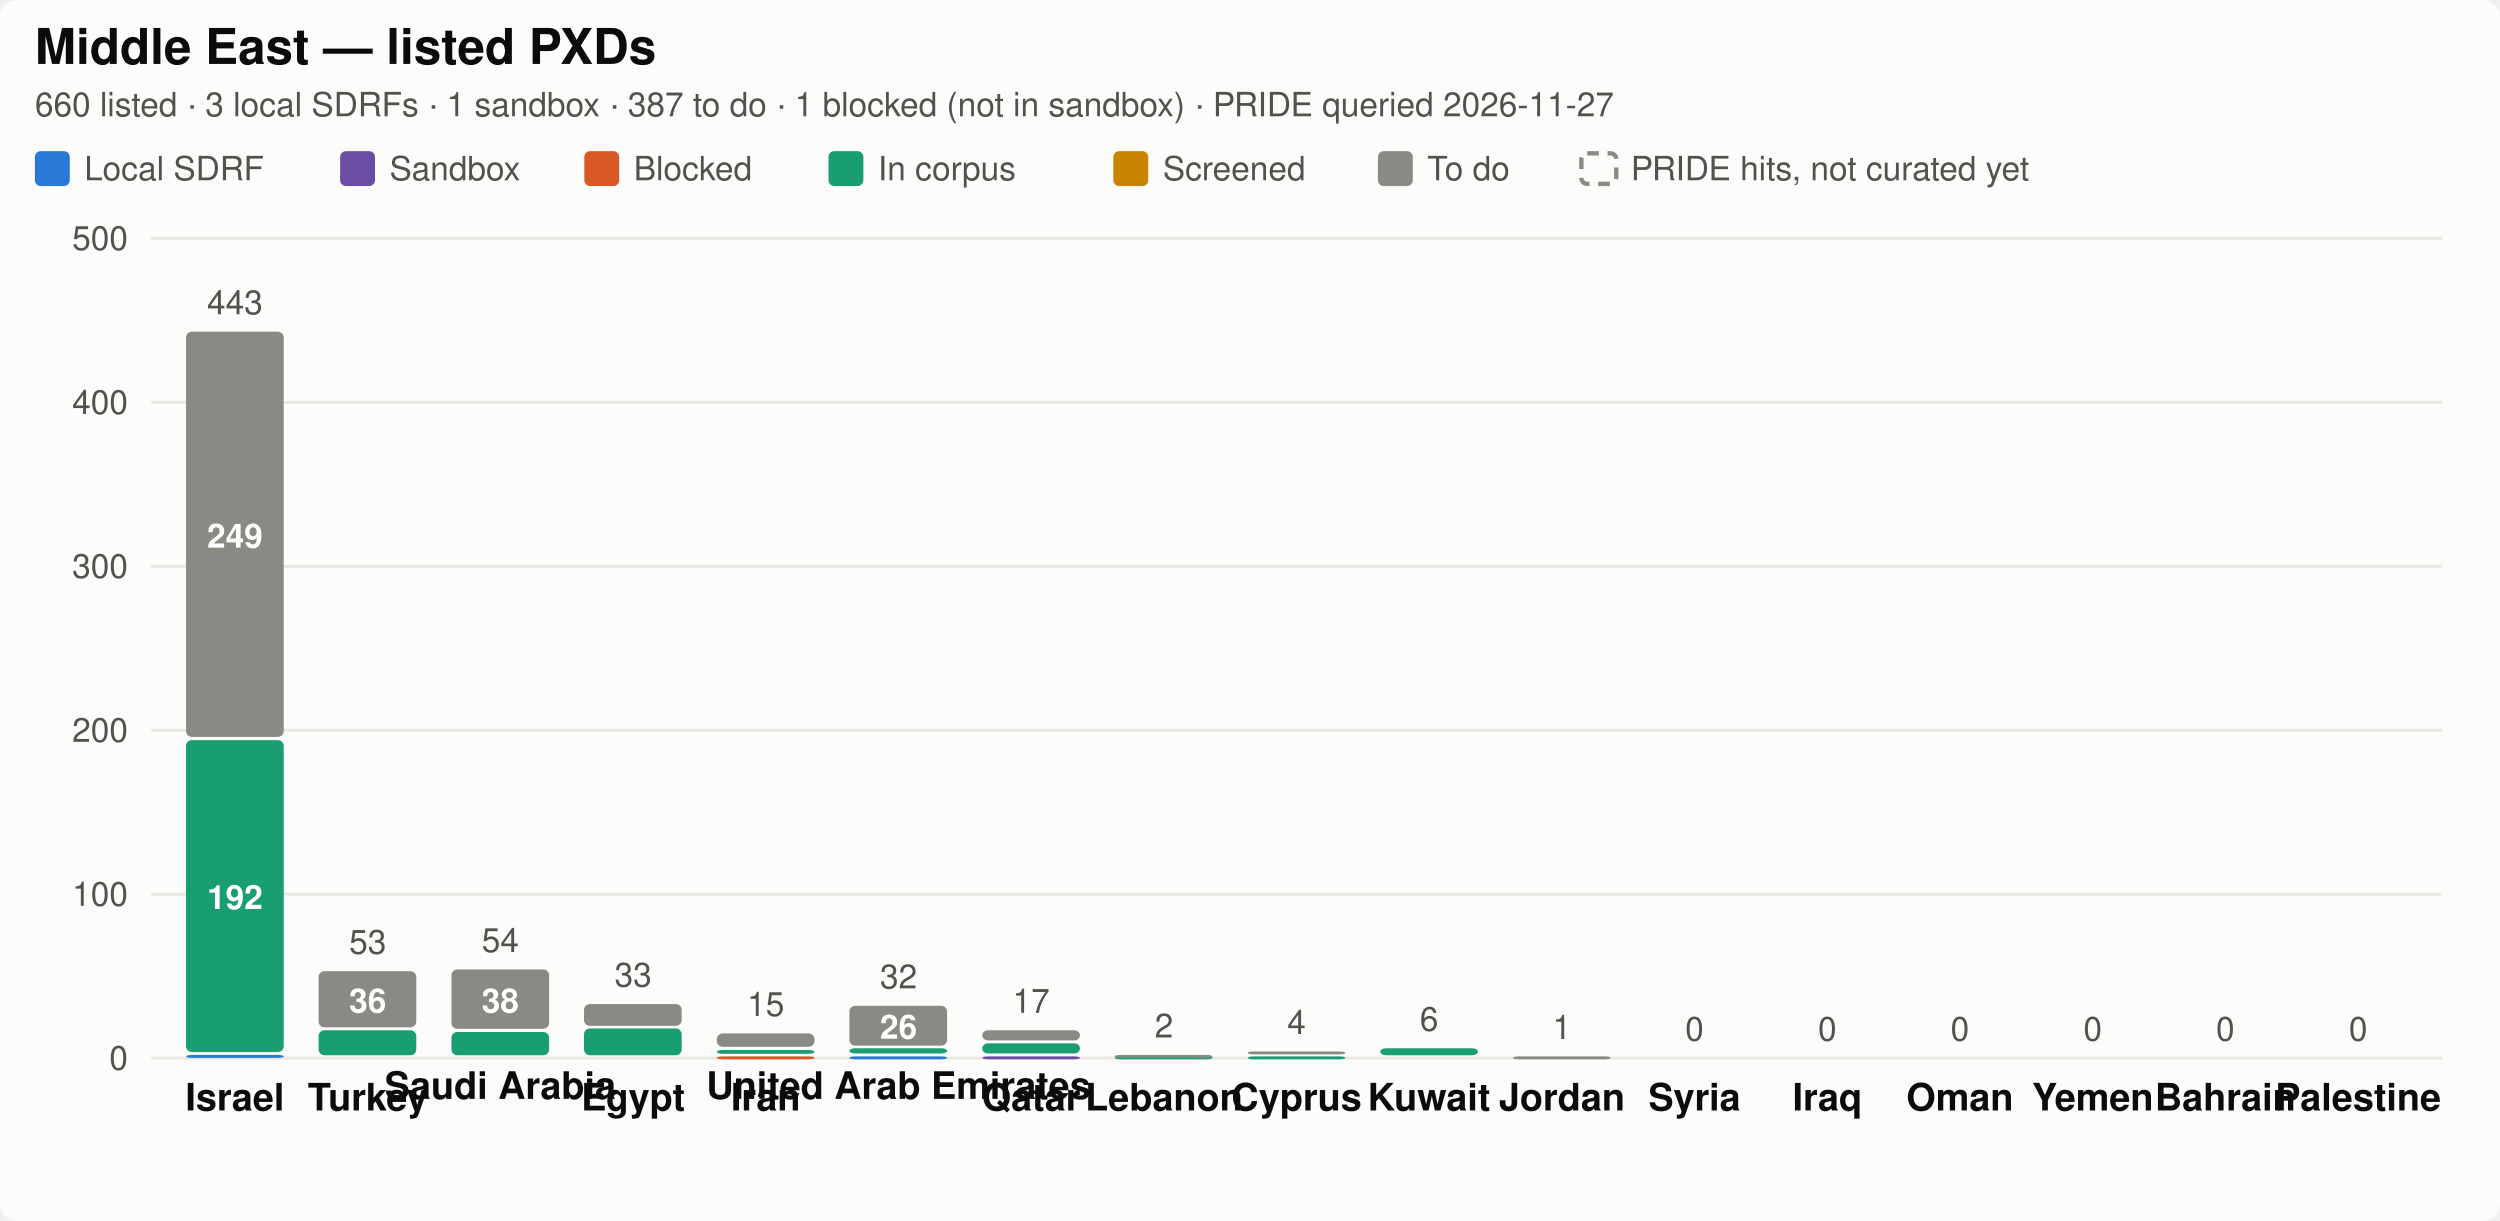
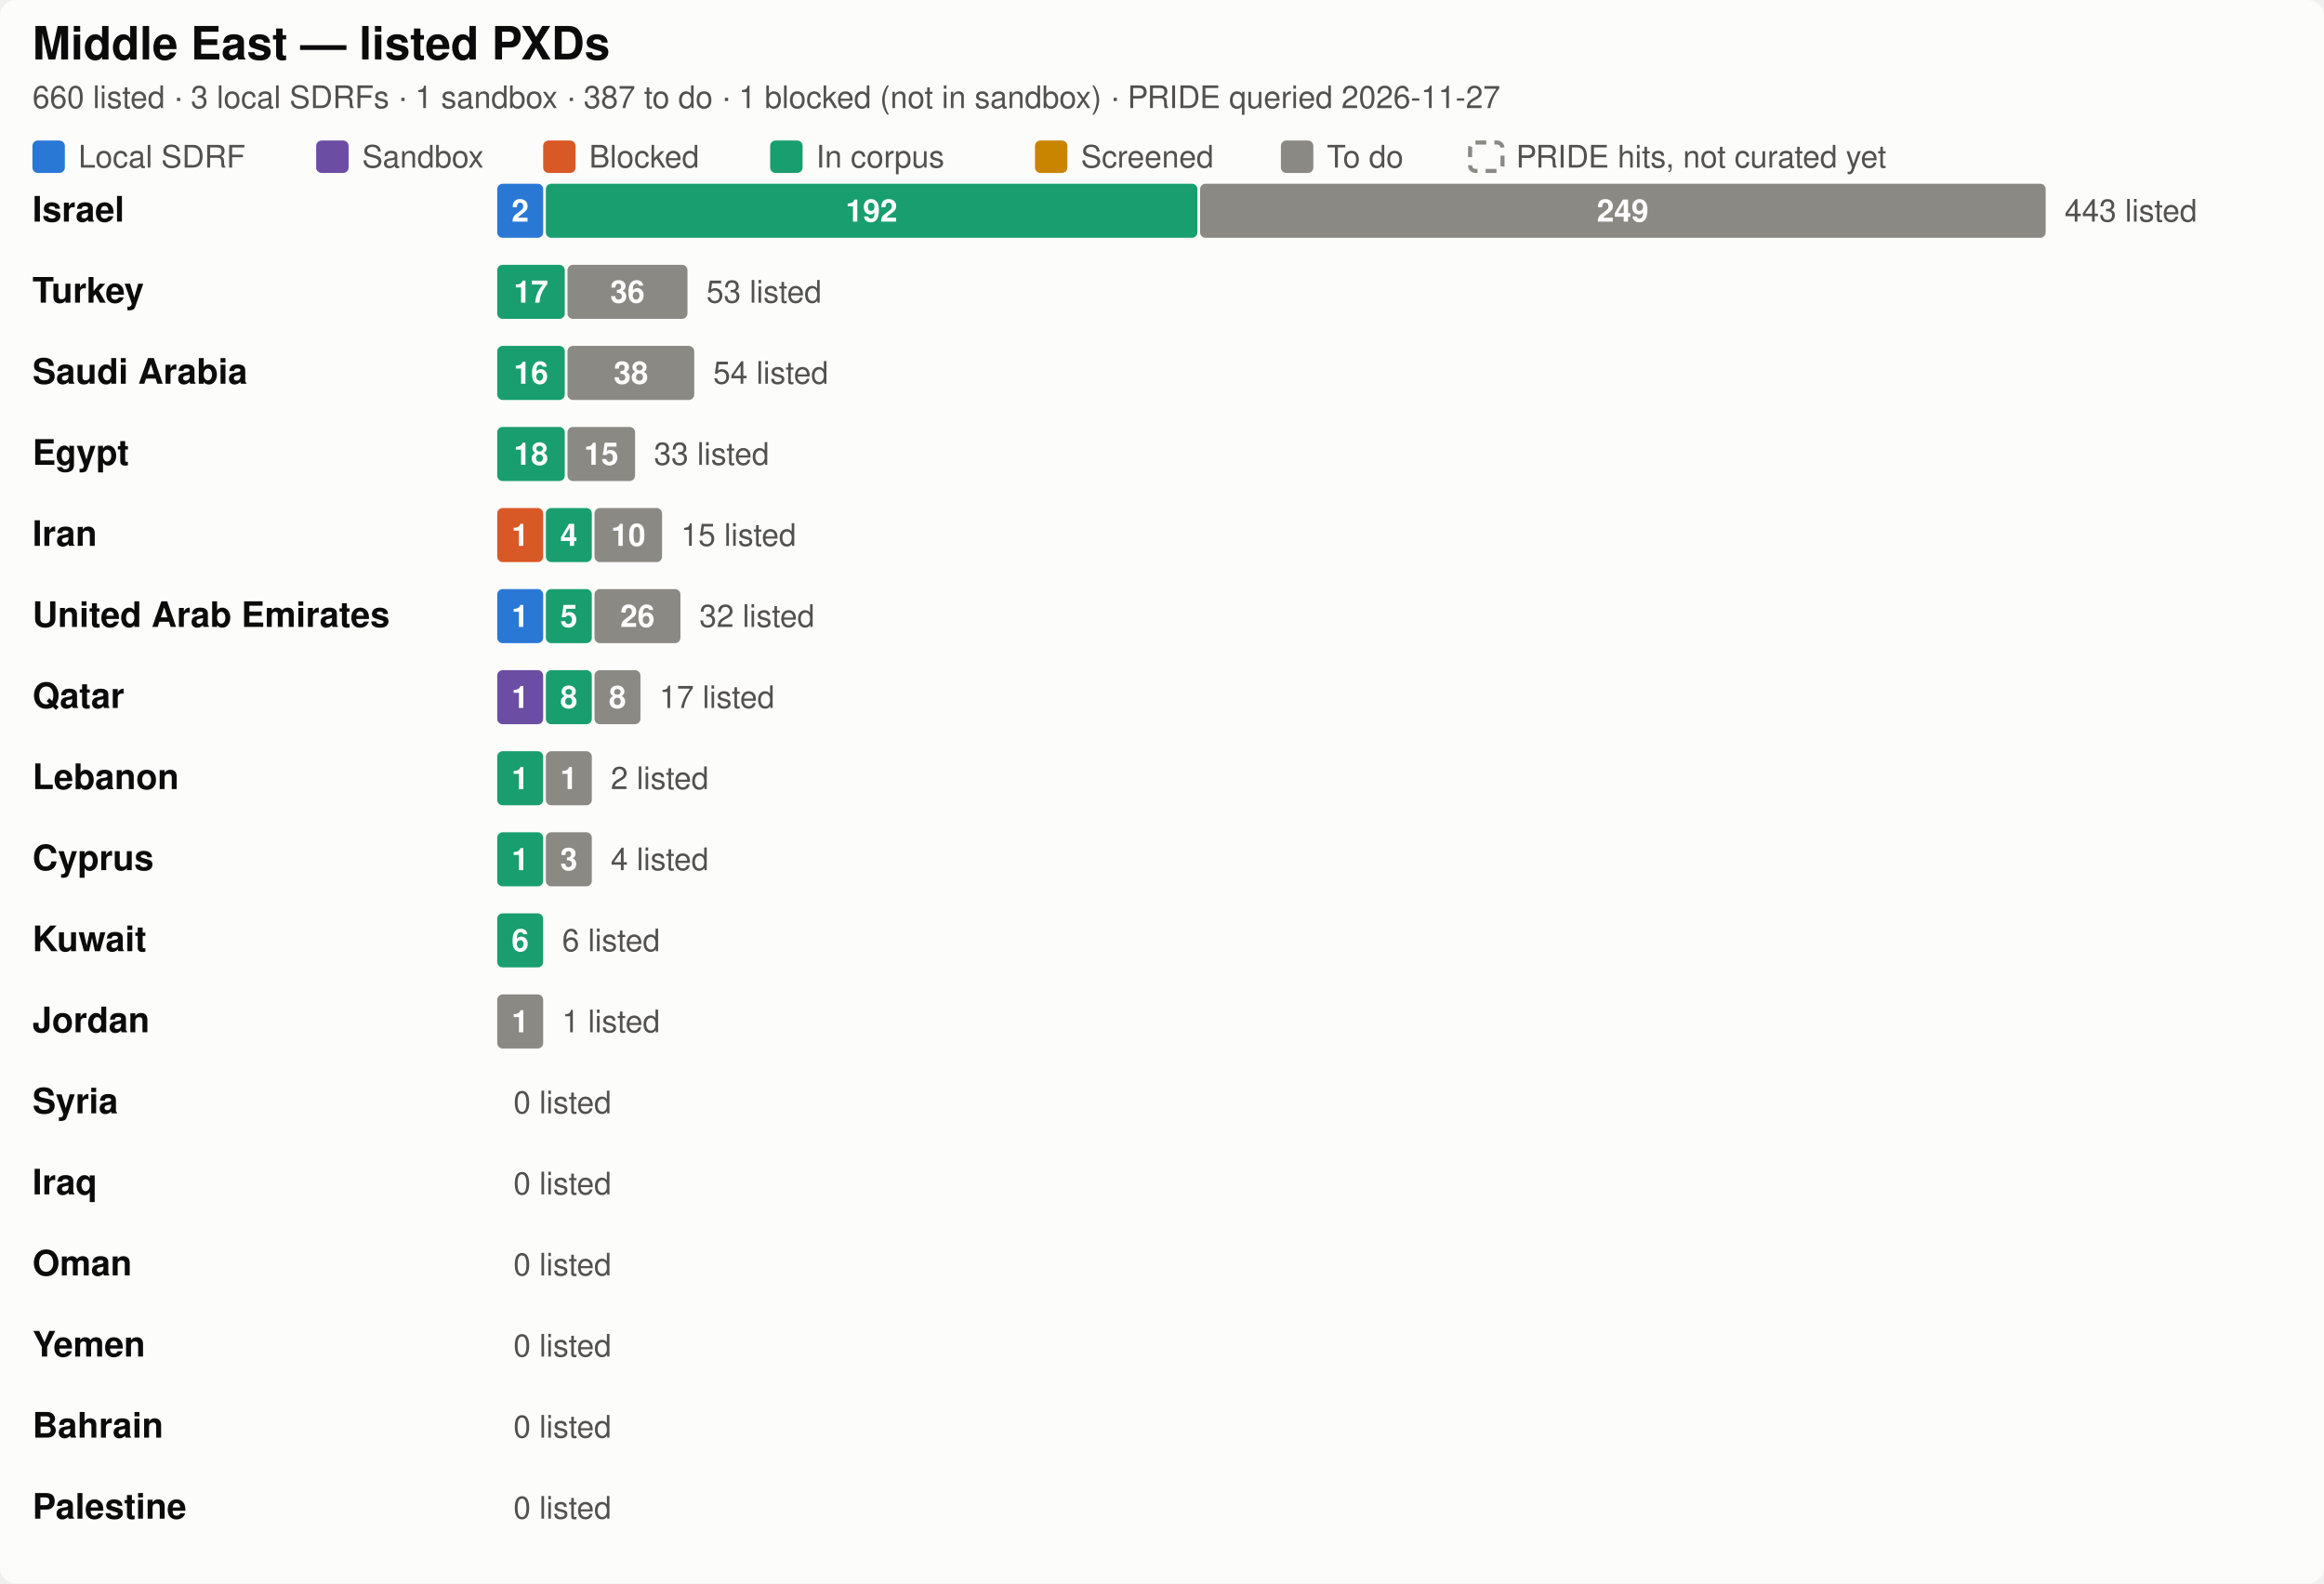
- <svg xmlns="http://www.w3.org/2000/svg" width="860" height="420" viewBox="0 0 860 420" role="img" aria-label="Middle East SDRF progress by country">
+ <svg xmlns="http://www.w3.org/2000/svg" width="860" height="586.0" viewBox="0 0 860 586.0" role="img" aria-label="Middle East SDRF progress by country">
  <style>
  .bg { fill: #fcfcfb; }
  .title { fill: #0b0b0b; font-size: 17px; font-weight: 600; }
  .city { fill: #0b0b0b; font-size: 13px; font-weight: 600; }
  .sub, .legend, .total, .axis { fill: #52514e; font-size: 11.5px; }
  .seg { font-size: 11.5px; font-weight: 600; fill: #ffffff; font-variant-numeric: tabular-nums; }
  .uncurated { fill: none; stroke: #8a8983; stroke-width: 1.5; stroke-dasharray: 4 3; }
  .grid { stroke: #e8e7e2; stroke-width: 1; }
  text { font-family: -apple-system, "Segoe UI", Helvetica, Arial, sans-serif; }
  .c-annotated { fill: #2a78d6; }
  .c-sandbox { fill: #6b4ea3; }
  .c-blocked { fill: #d95926; }
  .c-in_corpus { fill: #199e70; }
  .c-screened { fill: #c98500; }
  .c-todo { fill: #8a8983; }

  @media (prefers-color-scheme: dark) {
    .bg { fill: #1a1a19; }
    .title, .city { fill: #ffffff; }
    .sub, .legend, .total, .axis { fill: #c3c2b7; }
    .uncurated { stroke: #8f8e86; }
    .grid { stroke: #3a3a37; }
    .c-annotated { fill: #3987e5; }
    .c-sandbox { fill: #7d5fb5; }
    .c-blocked { fill: #d95926; }
    .c-in_corpus { fill: #199e70; }
    .c-screened { fill: #c98500; }
    .c-todo { fill: #6b6a65; }
  }
</style>
-   <rect class="bg" width="860" height="420" rx="6" />
+   <rect class="bg" width="860" height="586.0" rx="6" />
  <text class="title" x="12" y="22">Middle East — listed PXDs</text>
  <text class="sub" x="12" y="40">660 listed · 3 local SDRFs · 1 sandbox · 387 to do · 1 blocked (not in sandbox) · PRIDE queried 2026-11-27</text>
  <rect class="c-annotated" fill="#2a78d6" x="12.0" y="52.0" width="12" height="12" rx="2" />
  <text class="legend" x="29.0" y="62.0">Local SDRF</text>
  <rect class="c-sandbox" fill="#6b4ea3" x="117.0" y="52.0" width="12" height="12" rx="2" />
  <text class="legend" x="134.0" y="62.0">Sandbox</text>
  <rect class="c-blocked" fill="#d95926" x="201.0" y="52.0" width="12" height="12" rx="2" />
  <text class="legend" x="218.0" y="62.0">Blocked</text>
  <rect class="c-in_corpus" fill="#199e70" x="285.0" y="52.0" width="12" height="12" rx="2" />
  <text class="legend" x="302.0" y="62.0">In corpus</text>
  <rect class="c-screened" fill="#c98500" x="383.0" y="52.0" width="12" height="12" rx="2" />
  <text class="legend" x="400.0" y="62.0">Screened</text>
  <rect class="c-todo" fill="#8a8983" x="474.0" y="52.0" width="12" height="12" rx="2" />
  <text class="legend" x="491.0" y="62.0">To do</text>
  <rect class="uncurated" fill="none" stroke="#8a8983" x="544.0" y="52.75" width="12" height="10.5" rx="2" />
  <text class="legend" x="561.0" y="62.0">PRIDE hits, not curated yet</text>
-   <line class="grid" x1="52" y1="364.0" x2="840" y2="364.0" />
-   <text class="axis" x="44" y="368.0" text-anchor="end">0</text>
-   <line class="grid" x1="52" y1="307.6" x2="840" y2="307.6" />
-   <text class="axis" x="44" y="311.6" text-anchor="end">100</text>
-   <line class="grid" x1="52" y1="251.2" x2="840" y2="251.2" />
-   <text class="axis" x="44" y="255.2" text-anchor="end">200</text>
-   <line class="grid" x1="52" y1="194.8" x2="840" y2="194.8" />
-   <text class="axis" x="44" y="198.8" text-anchor="end">300</text>
-   <line class="grid" x1="52" y1="138.4" x2="840" y2="138.4" />
-   <text class="axis" x="44" y="142.4" text-anchor="end">400</text>
-   <line class="grid" x1="52" y1="82.0" x2="840" y2="82.0" />
-   <text class="axis" x="44" y="86.0" text-anchor="end">500</text>
-   <rect class="c-annotated" fill="#2a78d6" x="64.0" y="362.9" width="33.6" height="1.0" rx="2" />
-   <rect class="c-in_corpus" fill="#199e70" x="64.0" y="254.6" width="33.6" height="107.3" rx="2" />
-   <text class="seg" x="80.8" y="312.7" text-anchor="middle">192</text>
-   <rect class="c-todo" fill="#8a8983" x="64.0" y="114.1" width="33.6" height="139.4" rx="2" />
-   <text class="seg" x="80.8" y="188.4" text-anchor="middle">249</text>
-   <text class="total" x="80.8" y="108.1" text-anchor="middle">443</text>
-   <text class="city" x="80.8" y="382.0" text-anchor="middle">Israel</text>
-   <rect class="c-in_corpus" fill="#199e70" x="109.6" y="354.4" width="33.6" height="8.6" rx="2" />
-   <rect class="c-todo" fill="#8a8983" x="109.6" y="334.1" width="33.6" height="19.3" rx="2" />
-   <text class="seg" x="126.5" y="348.3" text-anchor="middle">36</text>
-   <text class="total" x="126.5" y="328.1" text-anchor="middle">53</text>
-   <text class="city" x="126.5" y="382.0" text-anchor="middle">Turkey</text>
-   <rect class="c-in_corpus" fill="#199e70" x="155.3" y="355.0" width="33.6" height="8.0" rx="2" />
-   <rect class="c-todo" fill="#8a8983" x="155.3" y="333.5" width="33.6" height="20.4" rx="2" />
-   <text class="seg" x="172.1" y="348.3" text-anchor="middle">38</text>
-   <text class="total" x="172.1" y="327.5" text-anchor="middle">54</text>
-   <text class="city" x="172.1" y="378.0" text-anchor="middle" font-size="10">Saudi Arabia</text>
-   <rect class="c-in_corpus" fill="#199e70" x="200.9" y="353.8" width="33.6" height="9.2" rx="2" />
-   <rect class="c-todo" fill="#8a8983" x="200.9" y="345.4" width="33.6" height="7.5" rx="2" />
-   <text class="total" x="217.8" y="339.4" text-anchor="middle">33</text>
-   <text class="city" x="217.8" y="382.0" text-anchor="middle">Egypt</text>
-   <rect class="c-blocked" fill="#d95926" x="246.6" y="363.4" width="33.6" height="1.0" rx="2" />
-   <rect class="c-in_corpus" fill="#199e70" x="246.6" y="361.2" width="33.6" height="1.3" rx="2" />
-   <rect class="c-todo" fill="#8a8983" x="246.6" y="355.5" width="33.6" height="4.6" rx="2" />
-   <text class="total" x="263.4" y="349.5" text-anchor="middle">15</text>
-   <text class="city" x="263.4" y="382.0" text-anchor="middle">Iran</text>
-   <rect class="c-annotated" fill="#2a78d6" x="292.2" y="363.4" width="33.6" height="1.0" rx="2" />
-   <rect class="c-in_corpus" fill="#199e70" x="292.2" y="360.6" width="33.6" height="1.8" rx="2" />
-   <rect class="c-todo" fill="#8a8983" x="292.2" y="346.0" width="33.6" height="13.7" rx="2" />
-   <text class="seg" x="309.1" y="357.3" text-anchor="middle">26</text>
-   <text class="total" x="309.1" y="340.0" text-anchor="middle">32</text>
-   <text class="city" x="309.1" y="378.0" text-anchor="middle" font-size="10">United Arab Emirates</text>
-   <rect class="c-sandbox" fill="#6b4ea3" x="337.9" y="363.4" width="33.6" height="1.0" rx="2" />
-   <rect class="c-in_corpus" fill="#199e70" x="337.9" y="358.9" width="33.6" height="3.5" rx="2" />
-   <rect class="c-todo" fill="#8a8983" x="337.9" y="354.4" width="33.6" height="3.5" rx="2" />
-   <text class="total" x="354.7" y="348.4" text-anchor="middle">17</text>
-   <text class="city" x="354.7" y="382.0" text-anchor="middle">Qatar</text>
-   <rect class="c-in_corpus" fill="#199e70" x="383.5" y="363.4" width="33.6" height="1.0" rx="2" />
-   <rect class="c-todo" fill="#8a8983" x="383.5" y="362.9" width="33.6" height="1.0" rx="2" />
-   <text class="total" x="400.4" y="356.9" text-anchor="middle">2</text>
-   <text class="city" x="400.4" y="382.0" text-anchor="middle">Lebanon</text>
-   <rect class="c-in_corpus" fill="#199e70" x="429.2" y="363.4" width="33.6" height="1.0" rx="2" />
-   <rect class="c-todo" fill="#8a8983" x="429.2" y="361.7" width="33.6" height="1.0" rx="2" />
-   <text class="total" x="446.0" y="355.7" text-anchor="middle">4</text>
-   <text class="city" x="446.0" y="382.0" text-anchor="middle">Cyprus</text>
-   <rect class="c-in_corpus" fill="#199e70" x="474.8" y="360.6" width="33.6" height="2.4" rx="2" />
-   <text class="total" x="491.6" y="354.6" text-anchor="middle">6</text>
-   <text class="city" x="491.6" y="382.0" text-anchor="middle">Kuwait</text>
-   <rect class="c-todo" fill="#8a8983" x="520.5" y="363.4" width="33.6" height="1.0" rx="2" />
-   <text class="total" x="537.3" y="357.4" text-anchor="middle">1</text>
-   <text class="city" x="537.3" y="382.0" text-anchor="middle">Jordan</text>
-   <text class="total" x="582.9" y="358.0" text-anchor="middle">0</text>
-   <text class="city" x="582.9" y="382.0" text-anchor="middle">Syria</text>
-   <text class="total" x="628.6" y="358.0" text-anchor="middle">0</text>
-   <text class="city" x="628.6" y="382.0" text-anchor="middle">Iraq</text>
-   <text class="total" x="674.2" y="358.0" text-anchor="middle">0</text>
-   <text class="city" x="674.2" y="382.0" text-anchor="middle">Oman</text>
-   <text class="total" x="719.9" y="358.0" text-anchor="middle">0</text>
-   <text class="city" x="719.9" y="382.0" text-anchor="middle">Yemen</text>
-   <text class="total" x="765.5" y="358.0" text-anchor="middle">0</text>
-   <text class="city" x="765.5" y="382.0" text-anchor="middle">Bahrain</text>
-   <text class="total" x="811.2" y="358.0" text-anchor="middle">0</text>
-   <text class="city" x="811.2" y="382.0" text-anchor="middle">Palestine</text>
+   <text class="city" x="12" y="82.0">Israel</text>
+   <rect class="c-annotated" fill="#2a78d6" x="184.0" y="68.0" width="17.0" height="20" rx="2" />
+   <text class="seg" x="192.5" y="82.0" text-anchor="middle">2</text>
+   <rect class="c-in_corpus" fill="#199e70" x="202.0" y="68.0" width="241.1" height="20" rx="2" />
+   <text class="seg" x="322.5" y="82.0" text-anchor="middle">192</text>
+   <rect class="c-todo" fill="#8a8983" x="444.1" y="68.0" width="312.9" height="20" rx="2" />
+   <text class="seg" x="600.5" y="82.0" text-anchor="middle">249</text>
+   <text class="total" x="764.0" y="82.0">443 listed</text>
+   <text class="city" x="12" y="112.0">Turkey</text>
+   <rect class="c-in_corpus" fill="#199e70" x="184.0" y="98.0" width="25.0" height="20" rx="2" />
+   <text class="seg" x="196.5" y="112.0" text-anchor="middle">17</text>
+   <rect class="c-todo" fill="#8a8983" x="210.0" y="98.0" width="44.4" height="20" rx="2" />
+   <text class="seg" x="232.2" y="112.0" text-anchor="middle">36</text>
+   <text class="total" x="261.4" y="112.0">53 listed</text>
+   <text class="city" x="12" y="142.0">Saudi Arabia</text>
+   <rect class="c-in_corpus" fill="#199e70" x="184.0" y="128.0" width="25.0" height="20" rx="2" />
+   <text class="seg" x="196.5" y="142.0" text-anchor="middle">16</text>
+   <rect class="c-todo" fill="#8a8983" x="210.0" y="128.0" width="46.9" height="20" rx="2" />
+   <text class="seg" x="233.5" y="142.0" text-anchor="middle">38</text>
+   <text class="total" x="263.9" y="142.0">54 listed</text>
+   <text class="city" x="12" y="172.0">Egypt</text>
+   <rect class="c-in_corpus" fill="#199e70" x="184.0" y="158.0" width="25.0" height="20" rx="2" />
+   <text class="seg" x="196.5" y="172.0" text-anchor="middle">18</text>
+   <rect class="c-todo" fill="#8a8983" x="210.0" y="158.0" width="25.0" height="20" rx="2" />
+   <text class="seg" x="222.5" y="172.0" text-anchor="middle">15</text>
+   <text class="total" x="242.0" y="172.0">33 listed</text>
+   <text class="city" x="12" y="202.0">Iran</text>
+   <rect class="c-blocked" fill="#d95926" x="184.0" y="188.0" width="17.0" height="20" rx="2" />
+   <text class="seg" x="192.5" y="202.0" text-anchor="middle">1</text>
+   <rect class="c-in_corpus" fill="#199e70" x="202.0" y="188.0" width="17.0" height="20" rx="2" />
+   <text class="seg" x="210.5" y="202.0" text-anchor="middle">4</text>
+   <rect class="c-todo" fill="#8a8983" x="220.0" y="188.0" width="25.0" height="20" rx="2" />
+   <text class="seg" x="232.5" y="202.0" text-anchor="middle">10</text>
+   <text class="total" x="252.0" y="202.0">15 listed</text>
+   <text class="city" x="12" y="232.0">United Arab Emirates</text>
+   <rect class="c-annotated" fill="#2a78d6" x="184.0" y="218.0" width="17.0" height="20" rx="2" />
+   <text class="seg" x="192.5" y="232.0" text-anchor="middle">1</text>
+   <rect class="c-in_corpus" fill="#199e70" x="202.0" y="218.0" width="17.0" height="20" rx="2" />
+   <text class="seg" x="210.5" y="232.0" text-anchor="middle">5</text>
+   <rect class="c-todo" fill="#8a8983" x="220.0" y="218.0" width="31.8" height="20" rx="2" />
+   <text class="seg" x="235.9" y="232.0" text-anchor="middle">26</text>
+   <text class="total" x="258.8" y="232.0">32 listed</text>
+   <text class="city" x="12" y="262.0">Qatar</text>
+   <rect class="c-sandbox" fill="#6b4ea3" x="184.0" y="248.0" width="17.0" height="20" rx="2" />
+   <text class="seg" x="192.5" y="262.0" text-anchor="middle">1</text>
+   <rect class="c-in_corpus" fill="#199e70" x="202.0" y="248.0" width="17.0" height="20" rx="2" />
+   <text class="seg" x="210.5" y="262.0" text-anchor="middle">8</text>
+   <rect class="c-todo" fill="#8a8983" x="220.0" y="248.0" width="17.0" height="20" rx="2" />
+   <text class="seg" x="228.5" y="262.0" text-anchor="middle">8</text>
+   <text class="total" x="244.0" y="262.0">17 listed</text>
+   <text class="city" x="12" y="292.0">Lebanon</text>
+   <rect class="c-in_corpus" fill="#199e70" x="184.0" y="278.0" width="17.0" height="20" rx="2" />
+   <text class="seg" x="192.5" y="292.0" text-anchor="middle">1</text>
+   <rect class="c-todo" fill="#8a8983" x="202.0" y="278.0" width="17.0" height="20" rx="2" />
+   <text class="seg" x="210.5" y="292.0" text-anchor="middle">1</text>
+   <text class="total" x="226.0" y="292.0">2 listed</text>
+   <text class="city" x="12" y="322.0">Cyprus</text>
+   <rect class="c-in_corpus" fill="#199e70" x="184.0" y="308.0" width="17.0" height="20" rx="2" />
+   <text class="seg" x="192.5" y="322.0" text-anchor="middle">1</text>
+   <rect class="c-todo" fill="#8a8983" x="202.0" y="308.0" width="17.0" height="20" rx="2" />
+   <text class="seg" x="210.5" y="322.0" text-anchor="middle">3</text>
+   <text class="total" x="226.0" y="322.0">4 listed</text>
+   <text class="city" x="12" y="352.0">Kuwait</text>
+   <rect class="c-in_corpus" fill="#199e70" x="184.0" y="338.0" width="17.0" height="20" rx="2" />
+   <text class="seg" x="192.5" y="352.0" text-anchor="middle">6</text>
+   <text class="total" x="208.0" y="352.0">6 listed</text>
+   <text class="city" x="12" y="382.0">Jordan</text>
+   <rect class="c-todo" fill="#8a8983" x="184.0" y="368.0" width="17.0" height="20" rx="2" />
+   <text class="seg" x="192.5" y="382.0" text-anchor="middle">1</text>
+   <text class="total" x="208.0" y="382.0">1 listed</text>
+   <text class="city" x="12" y="412.0">Syria</text>
+   <text class="total" x="190.0" y="412.0">0 listed</text>
+   <text class="city" x="12" y="442.0">Iraq</text>
+   <text class="total" x="190.0" y="442.0">0 listed</text>
+   <text class="city" x="12" y="472.0">Oman</text>
+   <text class="total" x="190.0" y="472.0">0 listed</text>
+   <text class="city" x="12" y="502.0">Yemen</text>
+   <text class="total" x="190.0" y="502.0">0 listed</text>
+   <text class="city" x="12" y="532.0">Bahrain</text>
+   <text class="total" x="190.0" y="532.0">0 listed</text>
+   <text class="city" x="12" y="562.0">Palestine</text>
+   <text class="total" x="190.0" y="562.0">0 listed</text>
</svg>
